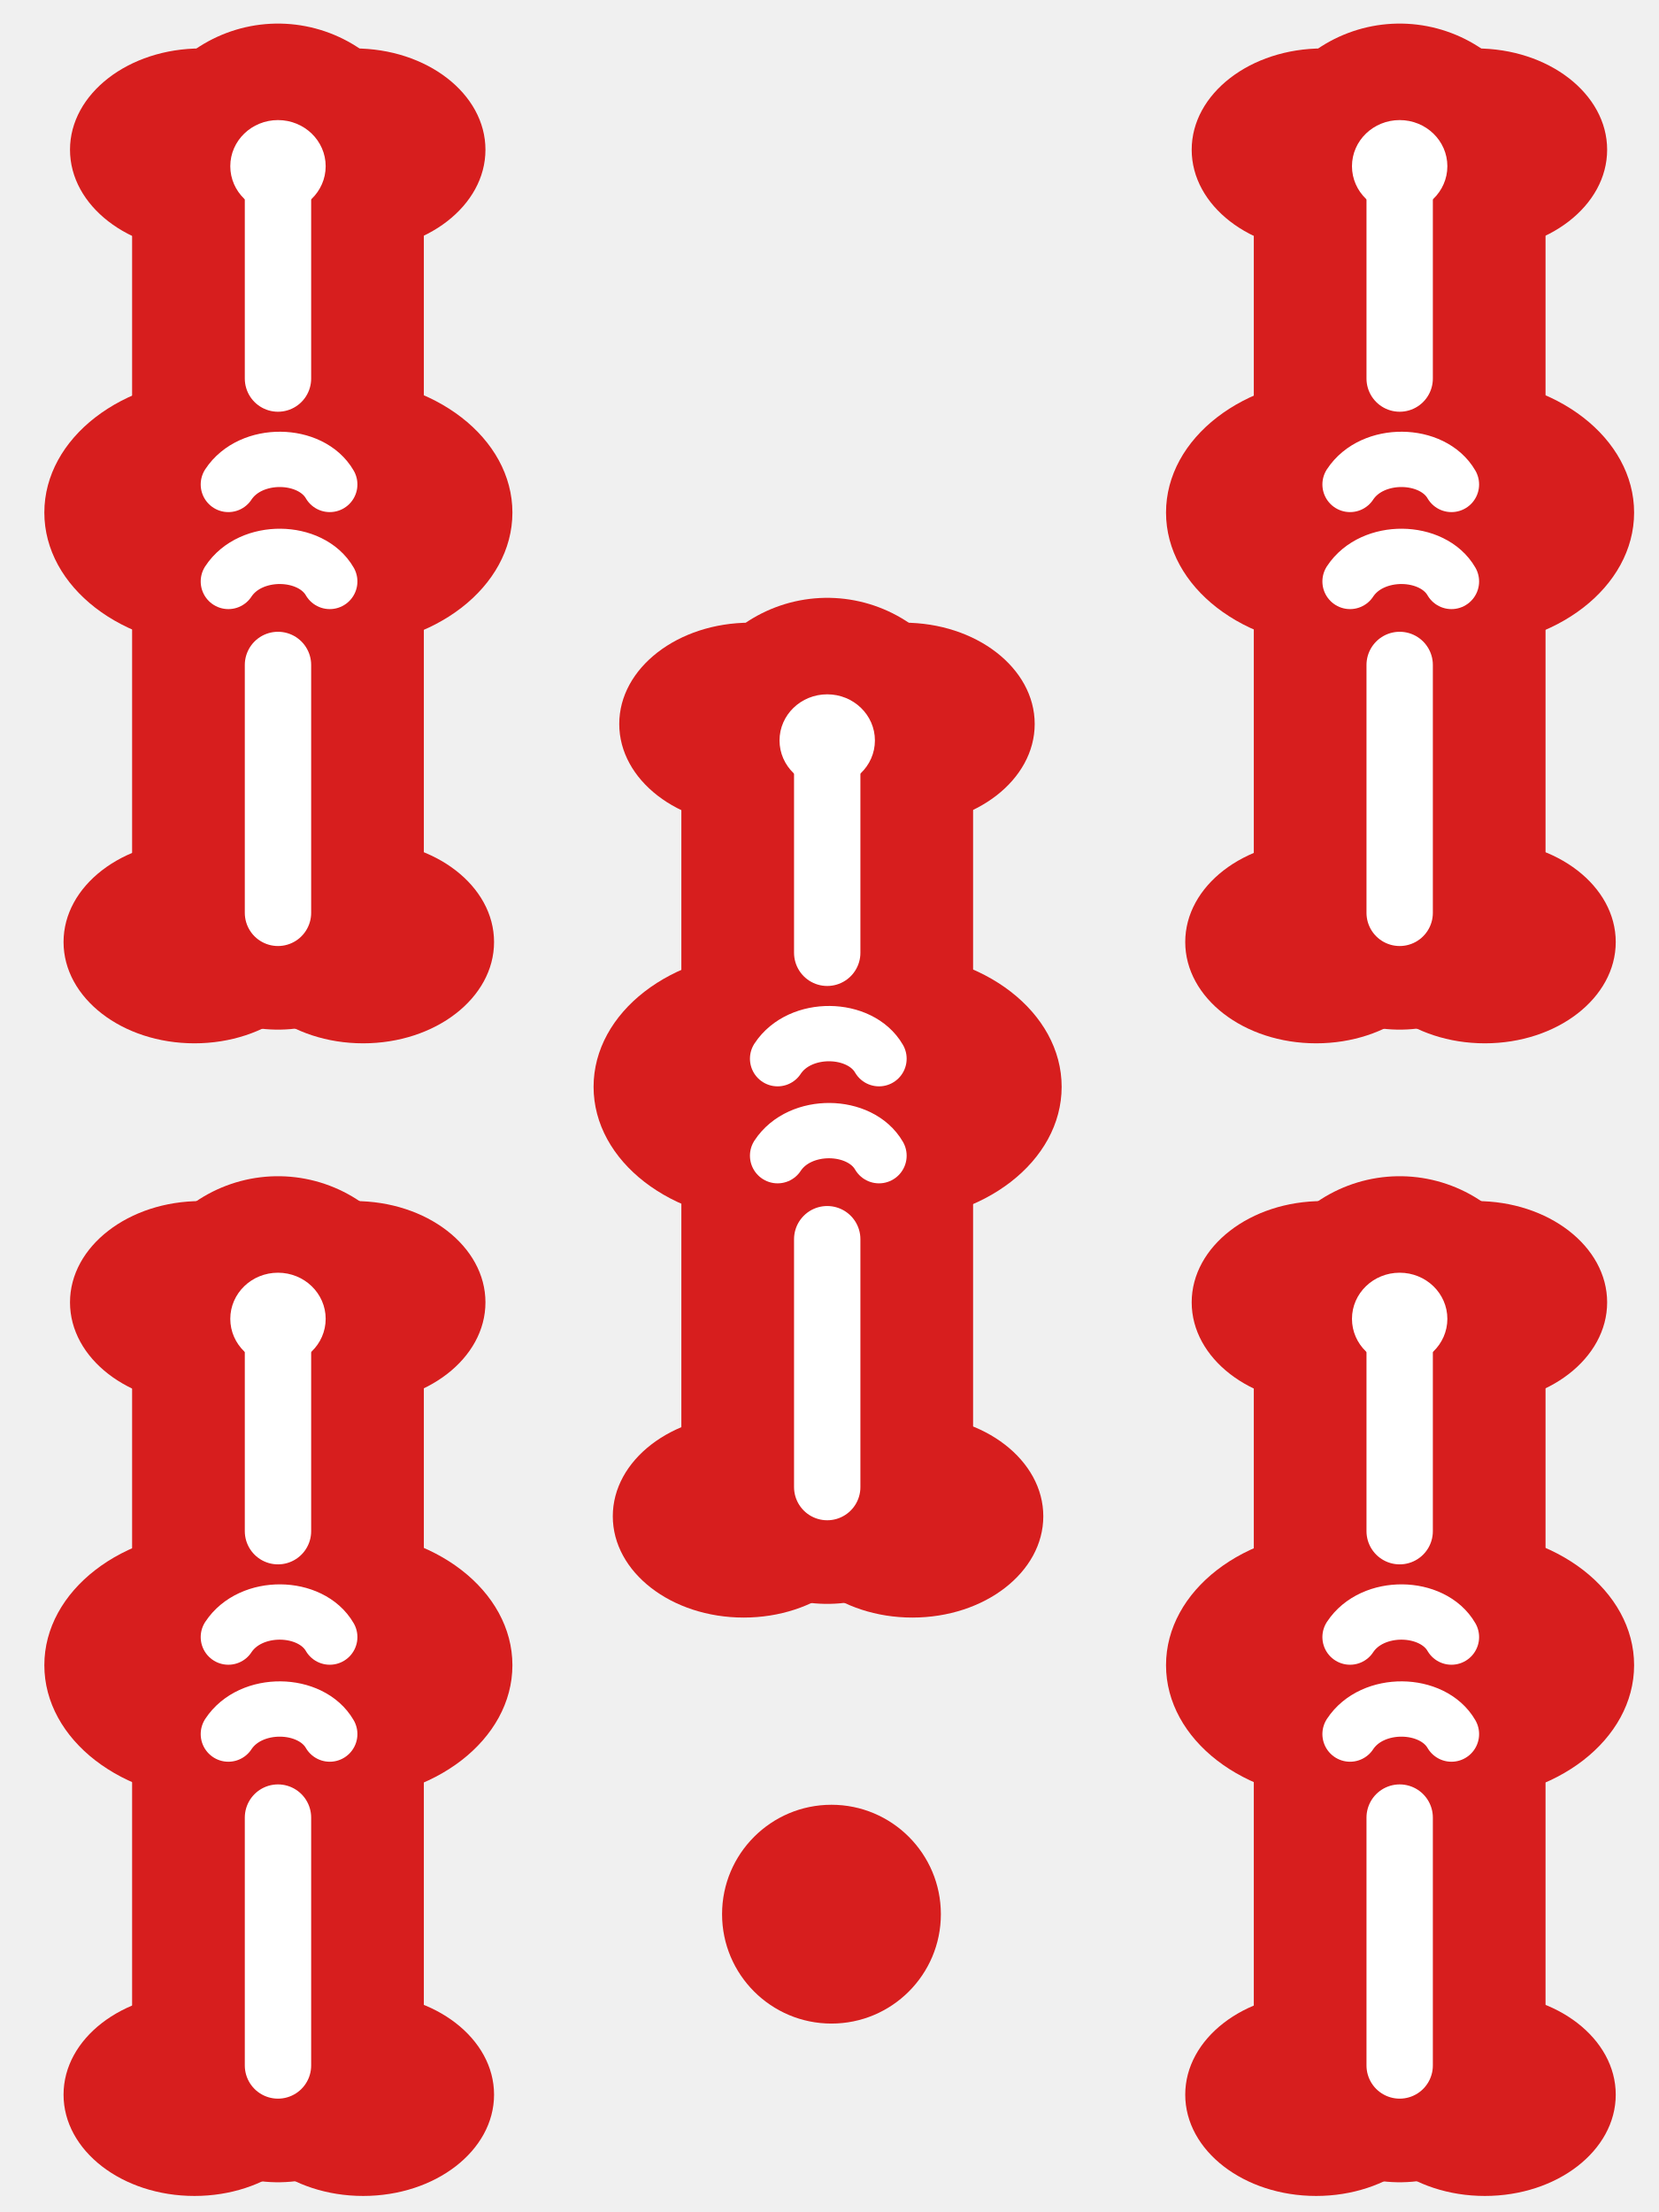
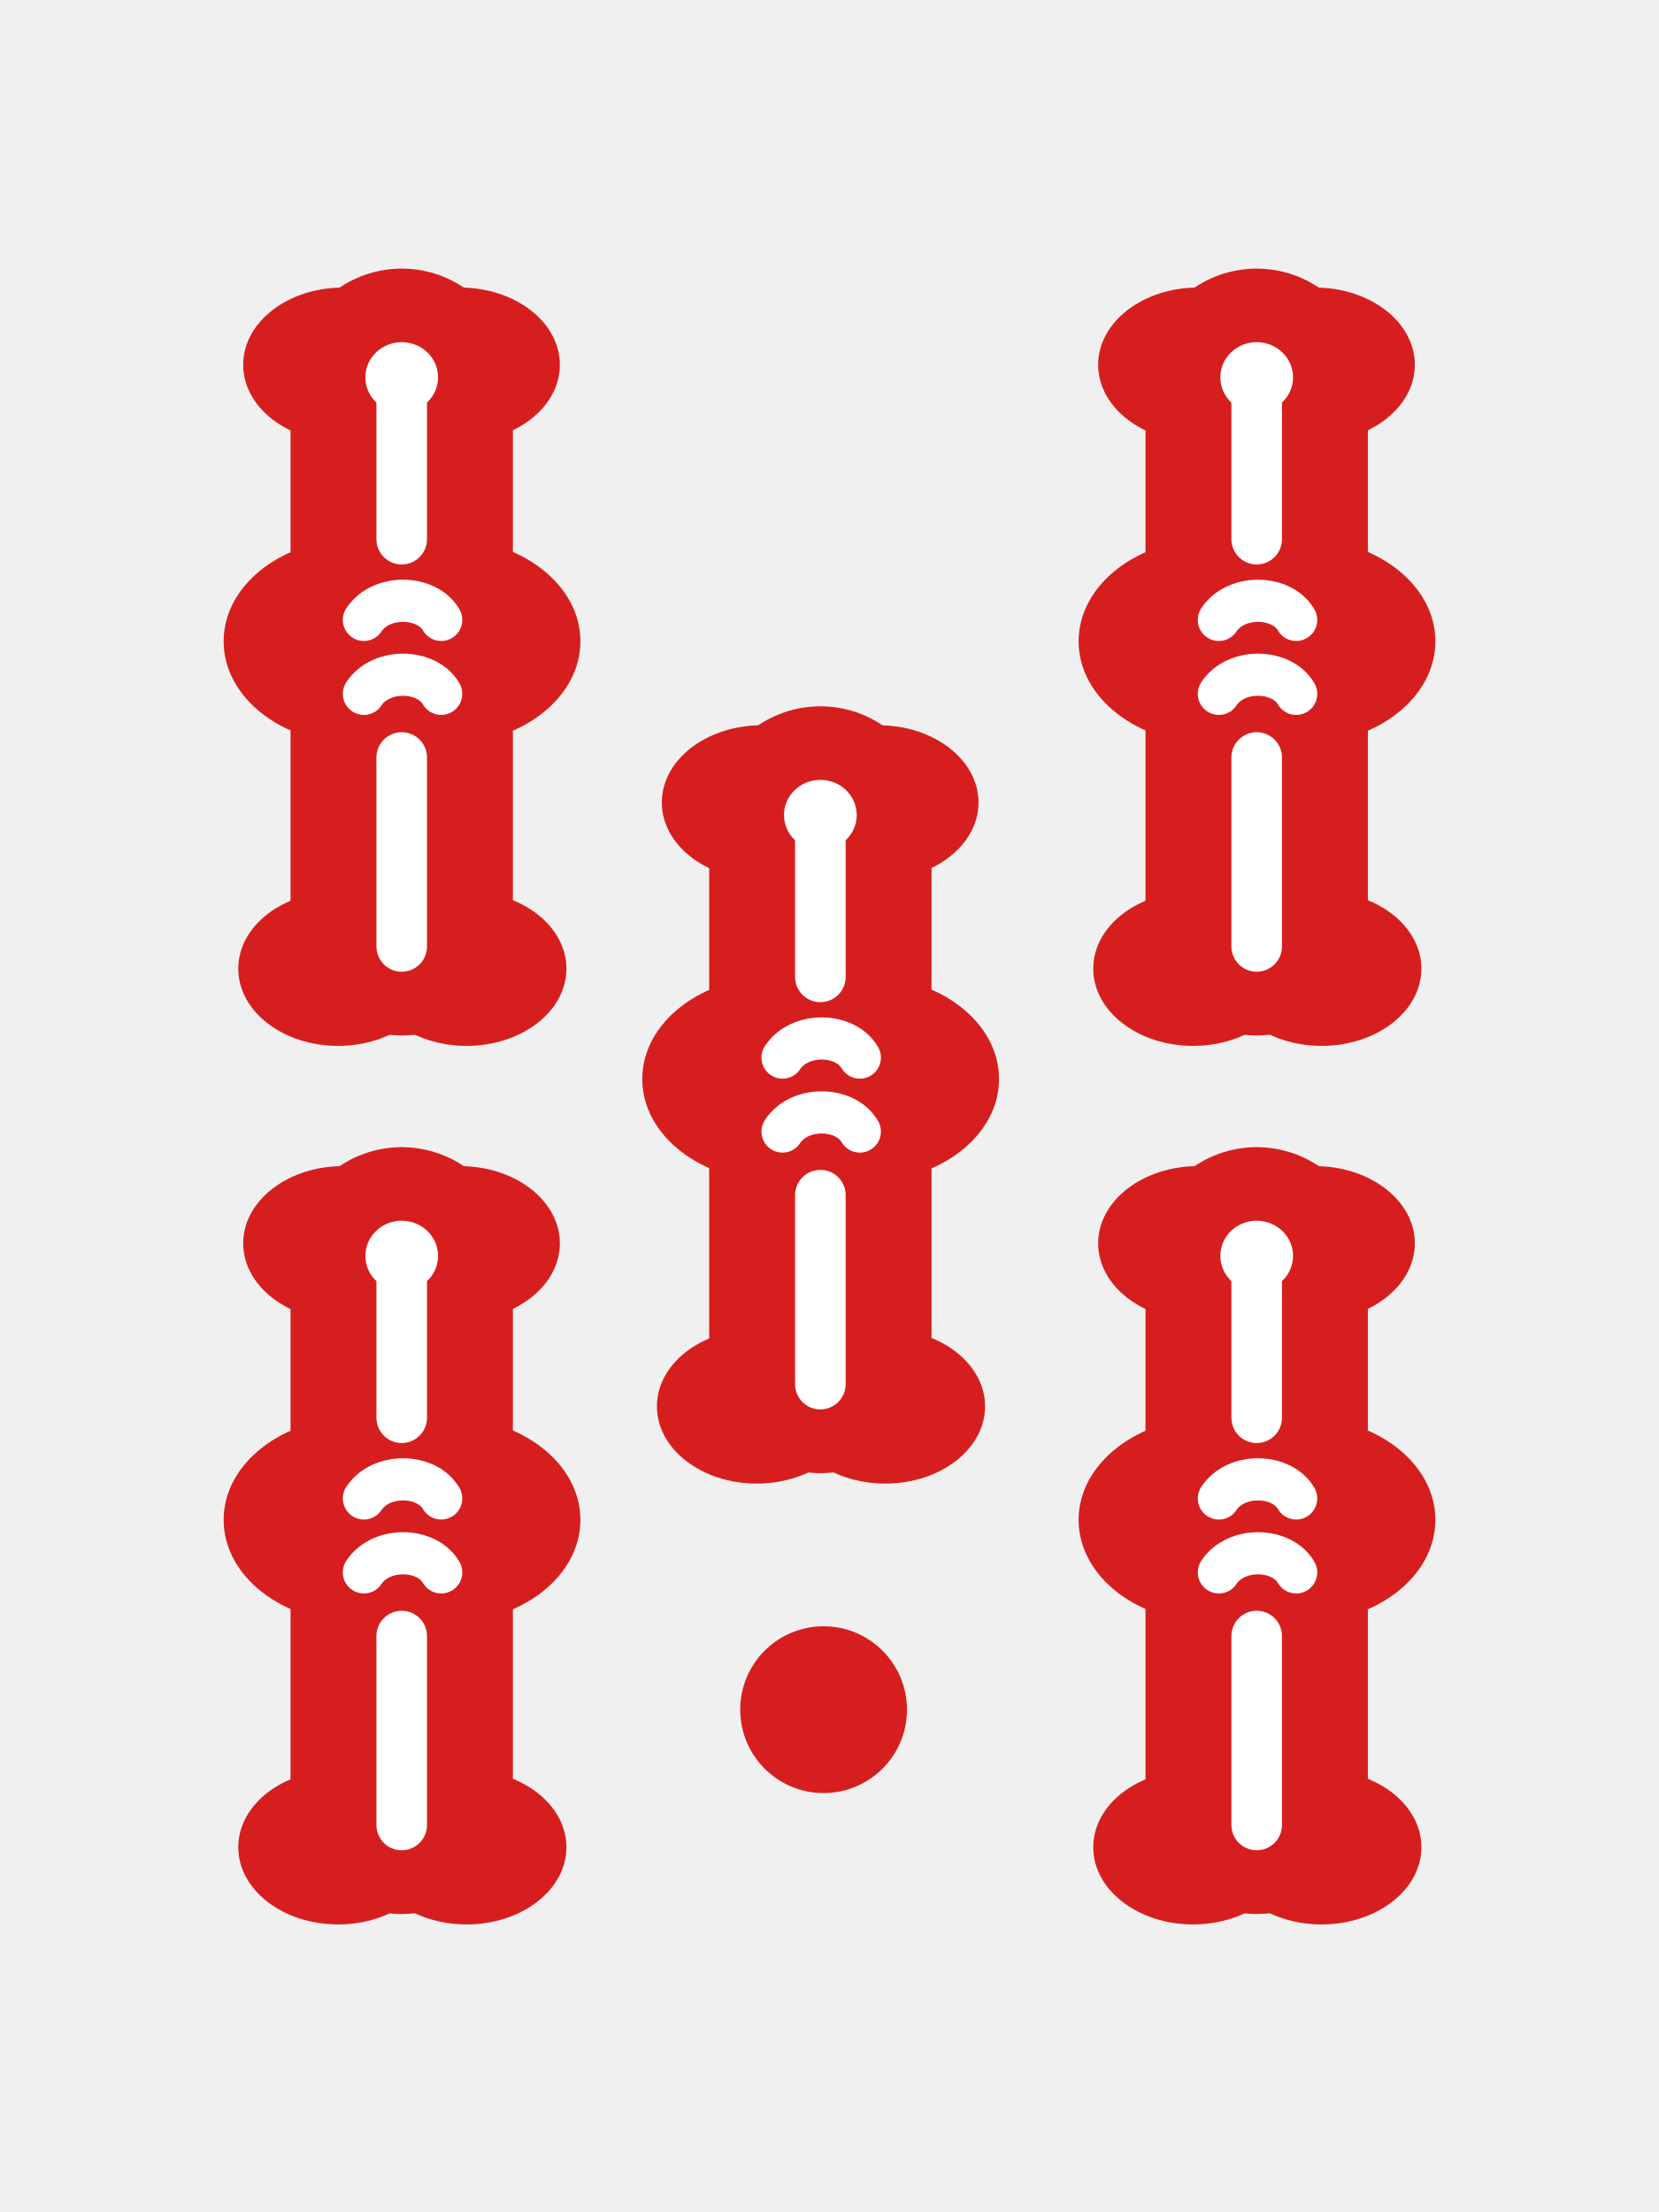
- <svg xmlns="http://www.w3.org/2000/svg" xmlns:ns1="http://www.openswatchbook.org/uri/2009/osb" width="300" height="400" viewBox="0 0 300 400" id="svg2" version="1.1">
+ <svg xmlns="http://www.w3.org/2000/svg" xmlns:ns1="http://www.openswatchbook.org/uri/2009/osb" width="300" height="400" viewBox="-42.518 -59.462 388.550 524.783" id="svg2" version="1.1">
  <defs id="defs4">
    <linearGradient id="linearGradient10055" ns1:paint="solid">
      <stop style="stop-color:#000000;stop-opacity:1;" offset="0" id="stop10057" />
    </linearGradient>
    <marker orient="auto" refY="0" refX="0" id="Arrow1Lstart" style="overflow:visible">
      <path id="path4978" d="M 0,0 5,-5 -12.5,0 5,5 0,0 Z" style="fill:#000000;fill-opacity:1;fill-rule:evenodd;stroke:#ff5c00;stroke-width:1pt;stroke-opacity:1" transform="matrix(0.8,0,0,0.8,10,0)" />
    </marker>
    <clipPath clipPathUnits="userSpaceOnUse" id="clipPath4243">
      <circle style="opacity:1;fill:#000000;fill-opacity:0.297;fill-rule:nonzero;stroke:#000000;stroke-width:19.133;stroke-linecap:butt;stroke-linejoin:round;stroke-miterlimit:4;stroke-dasharray:none;stroke-dashoffset:0;stroke-opacity:1" id="circle4245" cx="-264.66" cy="-198.207" r="293.954" />
    </clipPath>
    <clipPath clipPathUnits="userSpaceOnUse" id="clipPath7847">
      <ellipse style="opacity:1;fill:#822600;fill-opacity:1;fill-rule:nonzero;stroke:none;stroke-width:12;stroke-linecap:round;stroke-linejoin:round;stroke-miterlimit:4;stroke-dasharray:none;stroke-dashoffset:0;stroke-opacity:1" id="ellipse7849" cx="394" cy="552.362" rx="349.495" ry="216" />
    </clipPath>
    <clipPath clipPathUnits="userSpaceOnUse" id="clipPath4243-1">
      <circle style="opacity:1;fill:#000000;fill-opacity:0.297;fill-rule:nonzero;stroke:#000000;stroke-width:19.133;stroke-linecap:butt;stroke-linejoin:round;stroke-miterlimit:4;stroke-dasharray:none;stroke-dashoffset:0;stroke-opacity:1" id="circle4245-4" cx="-264.66" cy="-198.207" r="293.954" />
    </clipPath>
    <clipPath clipPathUnits="userSpaceOnUse" id="clipPath7876">
      <circle style="opacity:1;fill:#000000;fill-opacity:0.297;fill-rule:nonzero;stroke:#000000;stroke-width:19.133;stroke-linecap:butt;stroke-linejoin:round;stroke-miterlimit:4;stroke-dasharray:none;stroke-dashoffset:0;stroke-opacity:1" id="circle7878" cx="-264.66" cy="-198.207" r="293.954" />
    </clipPath>
    <clipPath clipPathUnits="userSpaceOnUse" id="clipPath14693">
      <rect style="opacity:1;fill:#a53c3c;fill-opacity:1;fill-rule:nonzero;stroke:none;stroke-width:8;stroke-linecap:round;stroke-linejoin:round;stroke-miterlimit:4;stroke-dasharray:none;stroke-dashoffset:0;stroke-opacity:1" id="rect14695" width="131.784" height="168.821" x="-332.596" y="383.498" rx="1.255" ry="3.751" transform="matrix(0.9993908,-0.03489951,0.03489951,0.9993908,0,0)" />
    </clipPath>
    <clipPath clipPathUnits="userSpaceOnUse" id="clipPath14952">
      <ellipse style="opacity:1;fill:#a53c3c;fill-opacity:1;fill-rule:nonzero;stroke:none;stroke-width:7;stroke-linecap:round;stroke-linejoin:round;stroke-miterlimit:4;stroke-dasharray:none;stroke-dashoffset:0;stroke-opacity:1" id="ellipse14954" cx="-271.344" cy="647.256" rx="69.057" ry="116.911" transform="matrix(0.9993908,-0.03489951,0.03489951,0.9993908,0,0)" />
    </clipPath>
  </defs>
  <g id="layer1" transform="translate(0,-652.3622)">
    <g id="g4335" transform="matrix(0.9591565,0,0,0.9591565,-93.20763,26.80356)">
      <ellipse ry="19.097" rx="24.68" cy="680.426" cx="135.055" id="ellipse4337" style="opacity:1;fill:#d71e1e;fill-opacity:1;fill-rule:nonzero;stroke:none;stroke-width:30;stroke-linecap:round;stroke-linejoin:round;stroke-miterlimit:4;stroke-dasharray:none;stroke-dashoffset:0;stroke-opacity:1" />
      <ellipse ry="19.097" rx="24.68" style="opacity:1;fill:#d71e1e;fill-opacity:1;fill-rule:nonzero;stroke:none;stroke-width:30;stroke-linecap:round;stroke-linejoin:round;stroke-miterlimit:4;stroke-dasharray:none;stroke-dashoffset:0;stroke-opacity:1" id="ellipse4340" cx="164.02" cy="680.426" />
      <ellipse ry="19.097" rx="24.68" style="opacity:1;fill:#d71e1e;fill-opacity:1;fill-rule:nonzero;stroke:none;stroke-width:30;stroke-linecap:round;stroke-linejoin:round;stroke-miterlimit:4;stroke-dasharray:none;stroke-dashoffset:0;stroke-opacity:1" id="ellipse4342" cx="133.838" cy="829.799" />
      <path id="path4344" d="m 149.585,818.816 0,-134.674" style="fill:none;fill-rule:evenodd;stroke:#d71e1e;stroke-width:55;stroke-linecap:round;stroke-linejoin:miter;stroke-miterlimit:4;stroke-dasharray:none;stroke-opacity:1" />
      <ellipse ry="19.097" rx="24.68" cy="829.799" cx="165.642" id="ellipse4346" style="opacity:1;fill:#d71e1e;fill-opacity:1;fill-rule:nonzero;stroke:none;stroke-width:30;stroke-linecap:round;stroke-linejoin:round;stroke-miterlimit:4;stroke-dasharray:none;stroke-dashoffset:0;stroke-opacity:1" />
      <ellipse ry="25.37" rx="32.787" cy="748.831" cx="160.995" id="ellipse4348" style="opacity:1;fill:#d71e1e;fill-opacity:1;fill-rule:nonzero;stroke:none;stroke-width:30;stroke-linecap:round;stroke-linejoin:round;stroke-miterlimit:4;stroke-dasharray:none;stroke-dashoffset:0;stroke-opacity:1" />
      <ellipse ry="25.37" rx="32.787" style="opacity:1;fill:#d71e1e;fill-opacity:1;fill-rule:nonzero;stroke:none;stroke-width:30;stroke-linecap:round;stroke-linejoin:round;stroke-miterlimit:4;stroke-dasharray:none;stroke-dashoffset:0;stroke-opacity:1" id="ellipse4350" cx="138.323" cy="748.831" />
      <path id="path4352" d="m 149.585,685.723 0,37.842" style="fill:none;fill-rule:evenodd;stroke:#ffffff;stroke-width:12.511;stroke-linecap:round;stroke-linejoin:miter;stroke-miterlimit:4;stroke-dasharray:none;stroke-opacity:1" />
      <path style="fill:none;fill-rule:evenodd;stroke:#ffffff;stroke-width:12.511;stroke-linecap:round;stroke-linejoin:miter;stroke-miterlimit:4;stroke-dasharray:none;stroke-opacity:1" d="m 149.585,777.562 0,46.734" id="path4354" />
      <ellipse cy="683.533" cx="149.585" id="ellipse4356" style="opacity:1;fill:#ffffff;fill-opacity:1;fill-rule:nonzero;stroke:none;stroke-width:10;stroke-linecap:round;stroke-linejoin:round;stroke-miterlimit:4;stroke-dasharray:none;stroke-dashoffset:0;stroke-opacity:1" rx="8.992" ry="8.697" />
      <path style="fill:none;fill-rule:evenodd;stroke:#ffffff;stroke-width:10.426;stroke-linecap:round;stroke-linejoin:round;stroke-miterlimit:4;stroke-dasharray:none;stroke-opacity:1" d="m 140.229,761.818 c 4.228,-6.441 15.56,-6.163 19.118,0" id="path4358" />
      <path id="path4360" d="m 140.229,743.531 c 4.228,-6.441 15.56,-6.163 19.118,0" style="fill:none;fill-rule:evenodd;stroke:#ffffff;stroke-width:10.426;stroke-linecap:round;stroke-linejoin:round;stroke-miterlimit:4;stroke-dasharray:none;stroke-opacity:1" />
    </g>
    <g transform="matrix(0.9591565,0,0,0.9591565,109.6294,26.80356)" id="g4437">
      <ellipse style="opacity:1;fill:#d71e1e;fill-opacity:1;fill-rule:nonzero;stroke:none;stroke-width:30;stroke-linecap:round;stroke-linejoin:round;stroke-miterlimit:4;stroke-dasharray:none;stroke-dashoffset:0;stroke-opacity:1" id="ellipse4439" cx="135.055" cy="680.426" rx="24.68" ry="19.097" />
      <ellipse cy="680.426" cx="164.02" id="ellipse4441" style="opacity:1;fill:#d71e1e;fill-opacity:1;fill-rule:nonzero;stroke:none;stroke-width:30;stroke-linecap:round;stroke-linejoin:round;stroke-miterlimit:4;stroke-dasharray:none;stroke-dashoffset:0;stroke-opacity:1" rx="24.68" ry="19.097" />
      <ellipse cy="829.799" cx="133.838" id="ellipse4443" style="opacity:1;fill:#d71e1e;fill-opacity:1;fill-rule:nonzero;stroke:none;stroke-width:30;stroke-linecap:round;stroke-linejoin:round;stroke-miterlimit:4;stroke-dasharray:none;stroke-dashoffset:0;stroke-opacity:1" rx="24.68" ry="19.097" />
      <path style="fill:none;fill-rule:evenodd;stroke:#d71e1e;stroke-width:55;stroke-linecap:round;stroke-linejoin:miter;stroke-miterlimit:4;stroke-dasharray:none;stroke-opacity:1" d="m 149.585,818.816 0,-134.674" id="path4445" />
      <ellipse style="opacity:1;fill:#d71e1e;fill-opacity:1;fill-rule:nonzero;stroke:none;stroke-width:30;stroke-linecap:round;stroke-linejoin:round;stroke-miterlimit:4;stroke-dasharray:none;stroke-dashoffset:0;stroke-opacity:1" id="ellipse4447" cx="165.642" cy="829.799" rx="24.68" ry="19.097" />
      <ellipse style="opacity:1;fill:#d71e1e;fill-opacity:1;fill-rule:nonzero;stroke:none;stroke-width:30;stroke-linecap:round;stroke-linejoin:round;stroke-miterlimit:4;stroke-dasharray:none;stroke-dashoffset:0;stroke-opacity:1" id="ellipse4449" cx="160.995" cy="748.831" rx="32.787" ry="25.37" />
      <ellipse cy="748.831" cx="138.323" id="ellipse4451" style="opacity:1;fill:#d71e1e;fill-opacity:1;fill-rule:nonzero;stroke:none;stroke-width:30;stroke-linecap:round;stroke-linejoin:round;stroke-miterlimit:4;stroke-dasharray:none;stroke-dashoffset:0;stroke-opacity:1" rx="32.787" ry="25.37" />
      <path style="fill:none;fill-rule:evenodd;stroke:#ffffff;stroke-width:12.511;stroke-linecap:round;stroke-linejoin:miter;stroke-miterlimit:4;stroke-dasharray:none;stroke-opacity:1" d="m 149.585,685.723 0,37.842" id="path4453" />
      <path id="path4455" d="m 149.585,777.562 0,46.734" style="fill:none;fill-rule:evenodd;stroke:#ffffff;stroke-width:12.511;stroke-linecap:round;stroke-linejoin:miter;stroke-miterlimit:4;stroke-dasharray:none;stroke-opacity:1" />
      <ellipse ry="8.697" rx="8.992" style="opacity:1;fill:#ffffff;fill-opacity:1;fill-rule:nonzero;stroke:none;stroke-width:10;stroke-linecap:round;stroke-linejoin:round;stroke-miterlimit:4;stroke-dasharray:none;stroke-dashoffset:0;stroke-opacity:1" id="ellipse4457" cx="149.585" cy="683.533" />
      <path id="path4459" d="m 140.229,761.818 c 4.228,-6.441 15.56,-6.163 19.118,0" style="fill:none;fill-rule:evenodd;stroke:#ffffff;stroke-width:10.426;stroke-linecap:round;stroke-linejoin:round;stroke-miterlimit:4;stroke-dasharray:none;stroke-opacity:1" />
      <path style="fill:none;fill-rule:evenodd;stroke:#ffffff;stroke-width:10.426;stroke-linecap:round;stroke-linejoin:round;stroke-miterlimit:4;stroke-dasharray:none;stroke-opacity:1" d="m 140.229,743.531 c 4.228,-6.441 15.56,-6.163 19.118,0" id="path4461" />
    </g>
    <g transform="matrix(0.9591565,0,0,0.9591565,109.6294,235.2361)" id="g4463">
      <ellipse style="opacity:1;fill:#d71e1e;fill-opacity:1;fill-rule:nonzero;stroke:none;stroke-width:30;stroke-linecap:round;stroke-linejoin:round;stroke-miterlimit:4;stroke-dasharray:none;stroke-dashoffset:0;stroke-opacity:1" id="ellipse4465" cx="135.055" cy="680.426" rx="24.68" ry="19.097" />
      <ellipse cy="680.426" cx="164.02" id="ellipse4467" style="opacity:1;fill:#d71e1e;fill-opacity:1;fill-rule:nonzero;stroke:none;stroke-width:30;stroke-linecap:round;stroke-linejoin:round;stroke-miterlimit:4;stroke-dasharray:none;stroke-dashoffset:0;stroke-opacity:1" rx="24.68" ry="19.097" />
      <ellipse cy="829.799" cx="133.838" id="ellipse4469" style="opacity:1;fill:#d71e1e;fill-opacity:1;fill-rule:nonzero;stroke:none;stroke-width:30;stroke-linecap:round;stroke-linejoin:round;stroke-miterlimit:4;stroke-dasharray:none;stroke-dashoffset:0;stroke-opacity:1" rx="24.68" ry="19.097" />
      <path style="fill:none;fill-rule:evenodd;stroke:#d71e1e;stroke-width:55;stroke-linecap:round;stroke-linejoin:miter;stroke-miterlimit:4;stroke-dasharray:none;stroke-opacity:1" d="m 149.585,818.816 0,-134.674" id="path4471" />
      <ellipse style="opacity:1;fill:#d71e1e;fill-opacity:1;fill-rule:nonzero;stroke:none;stroke-width:30;stroke-linecap:round;stroke-linejoin:round;stroke-miterlimit:4;stroke-dasharray:none;stroke-dashoffset:0;stroke-opacity:1" id="ellipse4473" cx="165.642" cy="829.799" rx="24.68" ry="19.097" />
      <ellipse style="opacity:1;fill:#d71e1e;fill-opacity:1;fill-rule:nonzero;stroke:none;stroke-width:30;stroke-linecap:round;stroke-linejoin:round;stroke-miterlimit:4;stroke-dasharray:none;stroke-dashoffset:0;stroke-opacity:1" id="ellipse4475" cx="160.995" cy="748.831" rx="32.787" ry="25.37" />
      <ellipse cy="748.831" cx="138.323" id="ellipse4477" style="opacity:1;fill:#d71e1e;fill-opacity:1;fill-rule:nonzero;stroke:none;stroke-width:30;stroke-linecap:round;stroke-linejoin:round;stroke-miterlimit:4;stroke-dasharray:none;stroke-dashoffset:0;stroke-opacity:1" rx="32.787" ry="25.37" />
      <path style="fill:none;fill-rule:evenodd;stroke:#ffffff;stroke-width:12.511;stroke-linecap:round;stroke-linejoin:miter;stroke-miterlimit:4;stroke-dasharray:none;stroke-opacity:1" d="m 149.585,685.723 0,37.842" id="path4479" />
      <path id="path4481" d="m 149.585,777.562 0,46.734" style="fill:none;fill-rule:evenodd;stroke:#ffffff;stroke-width:12.511;stroke-linecap:round;stroke-linejoin:miter;stroke-miterlimit:4;stroke-dasharray:none;stroke-opacity:1" />
      <ellipse ry="8.697" rx="8.992" style="opacity:1;fill:#ffffff;fill-opacity:1;fill-rule:nonzero;stroke:none;stroke-width:10;stroke-linecap:round;stroke-linejoin:round;stroke-miterlimit:4;stroke-dasharray:none;stroke-dashoffset:0;stroke-opacity:1" id="ellipse4483" cx="149.585" cy="683.533" />
      <path id="path4485" d="m 140.229,761.818 c 4.228,-6.441 15.56,-6.163 19.118,0" style="fill:none;fill-rule:evenodd;stroke:#ffffff;stroke-width:10.426;stroke-linecap:round;stroke-linejoin:round;stroke-miterlimit:4;stroke-dasharray:none;stroke-opacity:1" />
      <path style="fill:none;fill-rule:evenodd;stroke:#ffffff;stroke-width:10.426;stroke-linecap:round;stroke-linejoin:round;stroke-miterlimit:4;stroke-dasharray:none;stroke-opacity:1" d="m 140.229,743.531 c 4.228,-6.441 15.56,-6.163 19.118,0" id="path4487" />
    </g>
    <g id="g4489" transform="matrix(0.9591565,0,0,0.9591565,-93.20763,235.2361)">
      <ellipse ry="19.097" rx="24.68" cy="680.426" cx="135.055" id="ellipse4491" style="opacity:1;fill:#d71e1e;fill-opacity:1;fill-rule:nonzero;stroke:none;stroke-width:30;stroke-linecap:round;stroke-linejoin:round;stroke-miterlimit:4;stroke-dasharray:none;stroke-dashoffset:0;stroke-opacity:1" />
      <ellipse ry="19.097" rx="24.68" style="opacity:1;fill:#d71e1e;fill-opacity:1;fill-rule:nonzero;stroke:none;stroke-width:30;stroke-linecap:round;stroke-linejoin:round;stroke-miterlimit:4;stroke-dasharray:none;stroke-dashoffset:0;stroke-opacity:1" id="ellipse4493" cx="164.02" cy="680.426" />
      <ellipse ry="19.097" rx="24.68" style="opacity:1;fill:#d71e1e;fill-opacity:1;fill-rule:nonzero;stroke:none;stroke-width:30;stroke-linecap:round;stroke-linejoin:round;stroke-miterlimit:4;stroke-dasharray:none;stroke-dashoffset:0;stroke-opacity:1" id="ellipse4495" cx="133.838" cy="829.799" />
      <path id="path4497" d="m 149.585,818.816 0,-134.674" style="fill:none;fill-rule:evenodd;stroke:#d71e1e;stroke-width:55;stroke-linecap:round;stroke-linejoin:miter;stroke-miterlimit:4;stroke-dasharray:none;stroke-opacity:1" />
      <ellipse ry="19.097" rx="24.68" cy="829.799" cx="165.642" id="ellipse4499" style="opacity:1;fill:#d71e1e;fill-opacity:1;fill-rule:nonzero;stroke:none;stroke-width:30;stroke-linecap:round;stroke-linejoin:round;stroke-miterlimit:4;stroke-dasharray:none;stroke-dashoffset:0;stroke-opacity:1" />
      <ellipse ry="25.37" rx="32.787" cy="748.831" cx="160.995" id="ellipse4501" style="opacity:1;fill:#d71e1e;fill-opacity:1;fill-rule:nonzero;stroke:none;stroke-width:30;stroke-linecap:round;stroke-linejoin:round;stroke-miterlimit:4;stroke-dasharray:none;stroke-dashoffset:0;stroke-opacity:1" />
      <ellipse ry="25.37" rx="32.787" style="opacity:1;fill:#d71e1e;fill-opacity:1;fill-rule:nonzero;stroke:none;stroke-width:30;stroke-linecap:round;stroke-linejoin:round;stroke-miterlimit:4;stroke-dasharray:none;stroke-dashoffset:0;stroke-opacity:1" id="ellipse4503" cx="138.323" cy="748.831" />
      <path id="path4505" d="m 149.585,685.723 0,37.842" style="fill:none;fill-rule:evenodd;stroke:#ffffff;stroke-width:12.511;stroke-linecap:round;stroke-linejoin:miter;stroke-miterlimit:4;stroke-dasharray:none;stroke-opacity:1" />
      <path style="fill:none;fill-rule:evenodd;stroke:#ffffff;stroke-width:12.511;stroke-linecap:round;stroke-linejoin:miter;stroke-miterlimit:4;stroke-dasharray:none;stroke-opacity:1" d="m 149.585,777.562 0,46.734" id="path4507" />
      <ellipse cy="683.533" cx="149.585" id="ellipse4509" style="opacity:1;fill:#ffffff;fill-opacity:1;fill-rule:nonzero;stroke:none;stroke-width:10;stroke-linecap:round;stroke-linejoin:round;stroke-miterlimit:4;stroke-dasharray:none;stroke-dashoffset:0;stroke-opacity:1" rx="8.992" ry="8.697" />
      <path style="fill:none;fill-rule:evenodd;stroke:#ffffff;stroke-width:10.426;stroke-linecap:round;stroke-linejoin:round;stroke-miterlimit:4;stroke-dasharray:none;stroke-opacity:1" d="m 140.229,761.818 c 4.228,-6.441 15.56,-6.163 19.118,0" id="path4511" />
      <path id="path4513" d="m 140.229,743.531 c 4.228,-6.441 15.56,-6.163 19.118,0" style="fill:none;fill-rule:evenodd;stroke:#ffffff;stroke-width:10.426;stroke-linecap:round;stroke-linejoin:round;stroke-miterlimit:4;stroke-dasharray:none;stroke-opacity:1" />
    </g>
    <g id="g4515" transform="matrix(0.9591565,0,0,0.9591565,6.112589,130.6453)">
      <ellipse ry="19.097" rx="24.68" cy="680.426" cx="135.055" id="ellipse4517" style="opacity:1;fill:#d71e1e;fill-opacity:1;fill-rule:nonzero;stroke:none;stroke-width:30;stroke-linecap:round;stroke-linejoin:round;stroke-miterlimit:4;stroke-dasharray:none;stroke-dashoffset:0;stroke-opacity:1" />
      <ellipse ry="19.097" rx="24.68" style="opacity:1;fill:#d71e1e;fill-opacity:1;fill-rule:nonzero;stroke:none;stroke-width:30;stroke-linecap:round;stroke-linejoin:round;stroke-miterlimit:4;stroke-dasharray:none;stroke-dashoffset:0;stroke-opacity:1" id="ellipse4519" cx="164.02" cy="680.426" />
      <ellipse ry="19.097" rx="24.68" style="opacity:1;fill:#d71e1e;fill-opacity:1;fill-rule:nonzero;stroke:none;stroke-width:30;stroke-linecap:round;stroke-linejoin:round;stroke-miterlimit:4;stroke-dasharray:none;stroke-dashoffset:0;stroke-opacity:1" id="ellipse4521" cx="133.838" cy="829.799" />
      <path id="path4523" d="m 149.585,818.816 0,-134.674" style="fill:none;fill-rule:evenodd;stroke:#d71e1e;stroke-width:55;stroke-linecap:round;stroke-linejoin:miter;stroke-miterlimit:4;stroke-dasharray:none;stroke-opacity:1" />
      <ellipse ry="19.097" rx="24.68" cy="829.799" cx="165.642" id="ellipse4525" style="opacity:1;fill:#d71e1e;fill-opacity:1;fill-rule:nonzero;stroke:none;stroke-width:30;stroke-linecap:round;stroke-linejoin:round;stroke-miterlimit:4;stroke-dasharray:none;stroke-dashoffset:0;stroke-opacity:1" />
      <ellipse ry="25.37" rx="32.787" cy="748.831" cx="160.995" id="ellipse4527" style="opacity:1;fill:#d71e1e;fill-opacity:1;fill-rule:nonzero;stroke:none;stroke-width:30;stroke-linecap:round;stroke-linejoin:round;stroke-miterlimit:4;stroke-dasharray:none;stroke-dashoffset:0;stroke-opacity:1" />
      <ellipse ry="25.37" rx="32.787" style="opacity:1;fill:#d71e1e;fill-opacity:1;fill-rule:nonzero;stroke:none;stroke-width:30;stroke-linecap:round;stroke-linejoin:round;stroke-miterlimit:4;stroke-dasharray:none;stroke-dashoffset:0;stroke-opacity:1" id="ellipse4529" cx="138.323" cy="748.831" />
      <path id="path4531" d="m 149.585,685.723 0,37.842" style="fill:none;fill-rule:evenodd;stroke:#ffffff;stroke-width:12.511;stroke-linecap:round;stroke-linejoin:miter;stroke-miterlimit:4;stroke-dasharray:none;stroke-opacity:1" />
      <path style="fill:none;fill-rule:evenodd;stroke:#ffffff;stroke-width:12.511;stroke-linecap:round;stroke-linejoin:miter;stroke-miterlimit:4;stroke-dasharray:none;stroke-opacity:1" d="m 149.585,777.562 0,46.734" id="path4533" />
      <ellipse cy="683.533" cx="149.585" id="ellipse4535" style="opacity:1;fill:#ffffff;fill-opacity:1;fill-rule:nonzero;stroke:none;stroke-width:10;stroke-linecap:round;stroke-linejoin:round;stroke-miterlimit:4;stroke-dasharray:none;stroke-dashoffset:0;stroke-opacity:1" rx="8.992" ry="8.697" />
      <path style="fill:none;fill-rule:evenodd;stroke:#ffffff;stroke-width:10.426;stroke-linecap:round;stroke-linejoin:round;stroke-miterlimit:4;stroke-dasharray:none;stroke-opacity:1" d="m 140.229,761.818 c 4.228,-6.441 15.56,-6.163 19.118,0" id="path4537" />
      <path id="path4539" d="m 140.229,743.531 c 4.228,-6.441 15.56,-6.163 19.118,0" style="fill:none;fill-rule:evenodd;stroke:#ffffff;stroke-width:10.426;stroke-linecap:round;stroke-linejoin:round;stroke-miterlimit:4;stroke-dasharray:none;stroke-opacity:1" />
    </g>
    <circle style="opacity:1;fill:#d71e1e;fill-opacity:1;fill-rule:nonzero;stroke:none;stroke-width:10;stroke-linecap:butt;stroke-linejoin:round;stroke-miterlimit:4;stroke-dasharray:none;stroke-dashoffset:0;stroke-opacity:1" id="path4178" cx="150.356" cy="998.505" r="19.783" />
  </g>
</svg>
